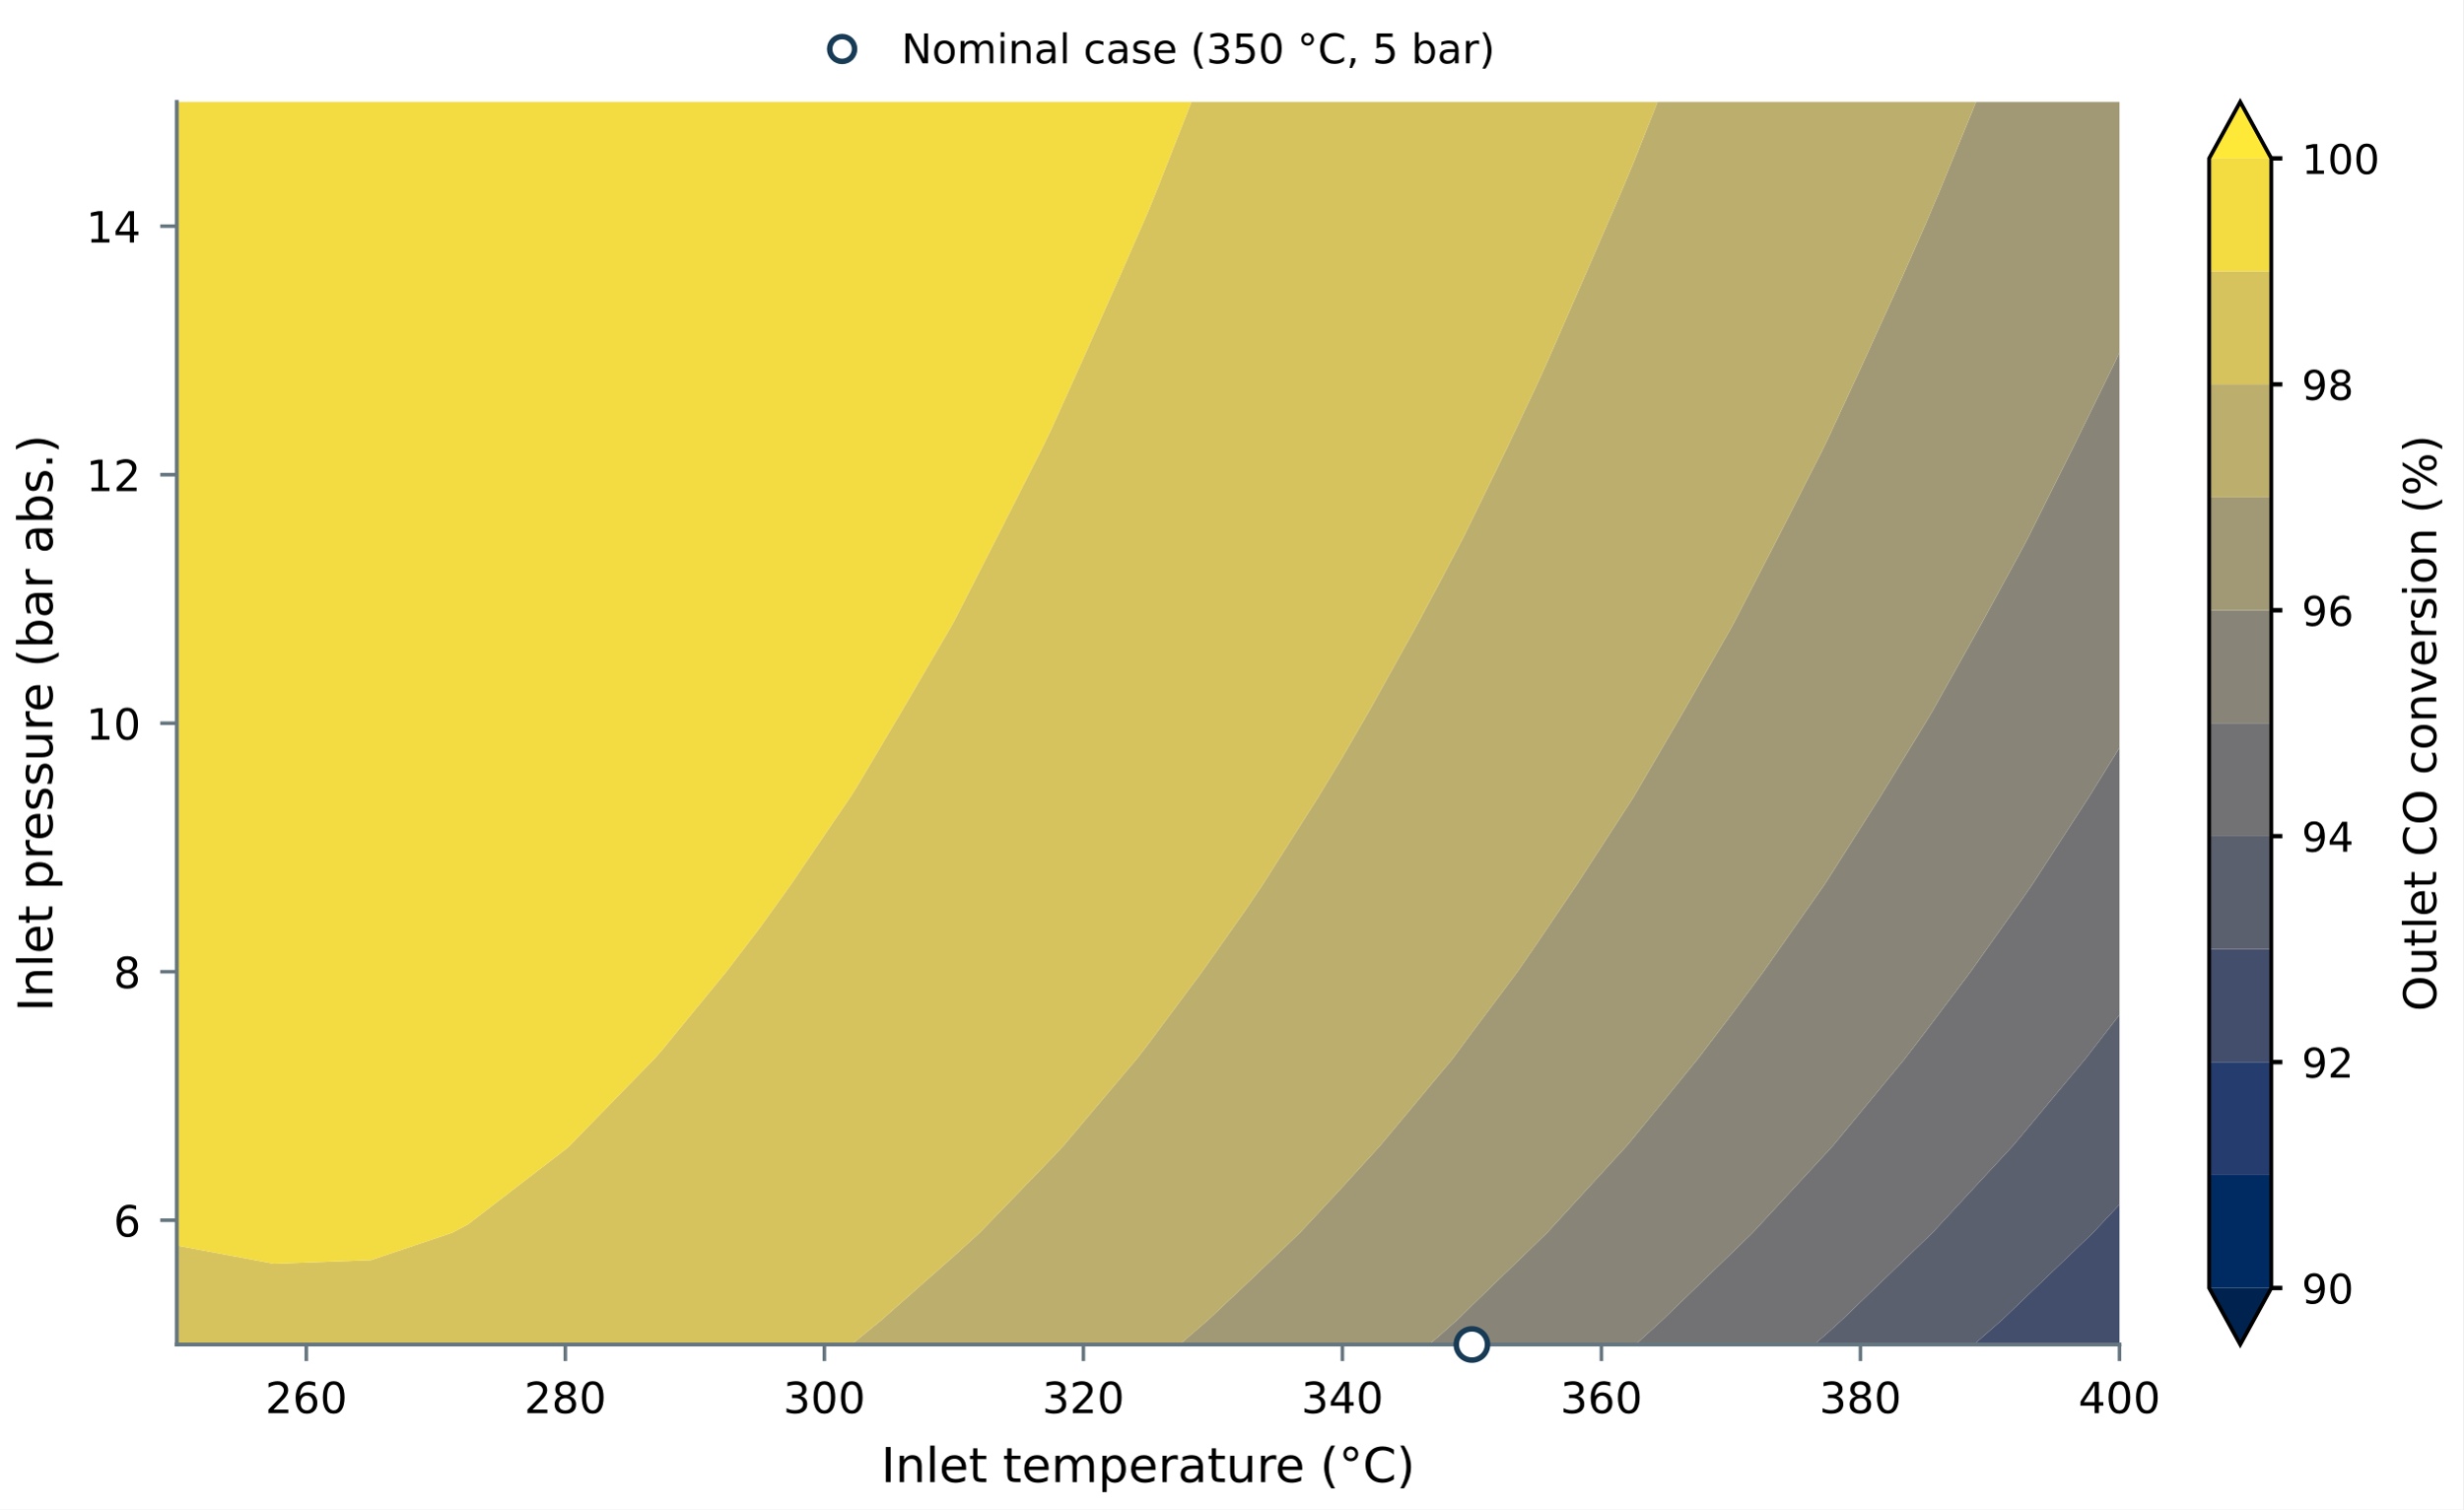
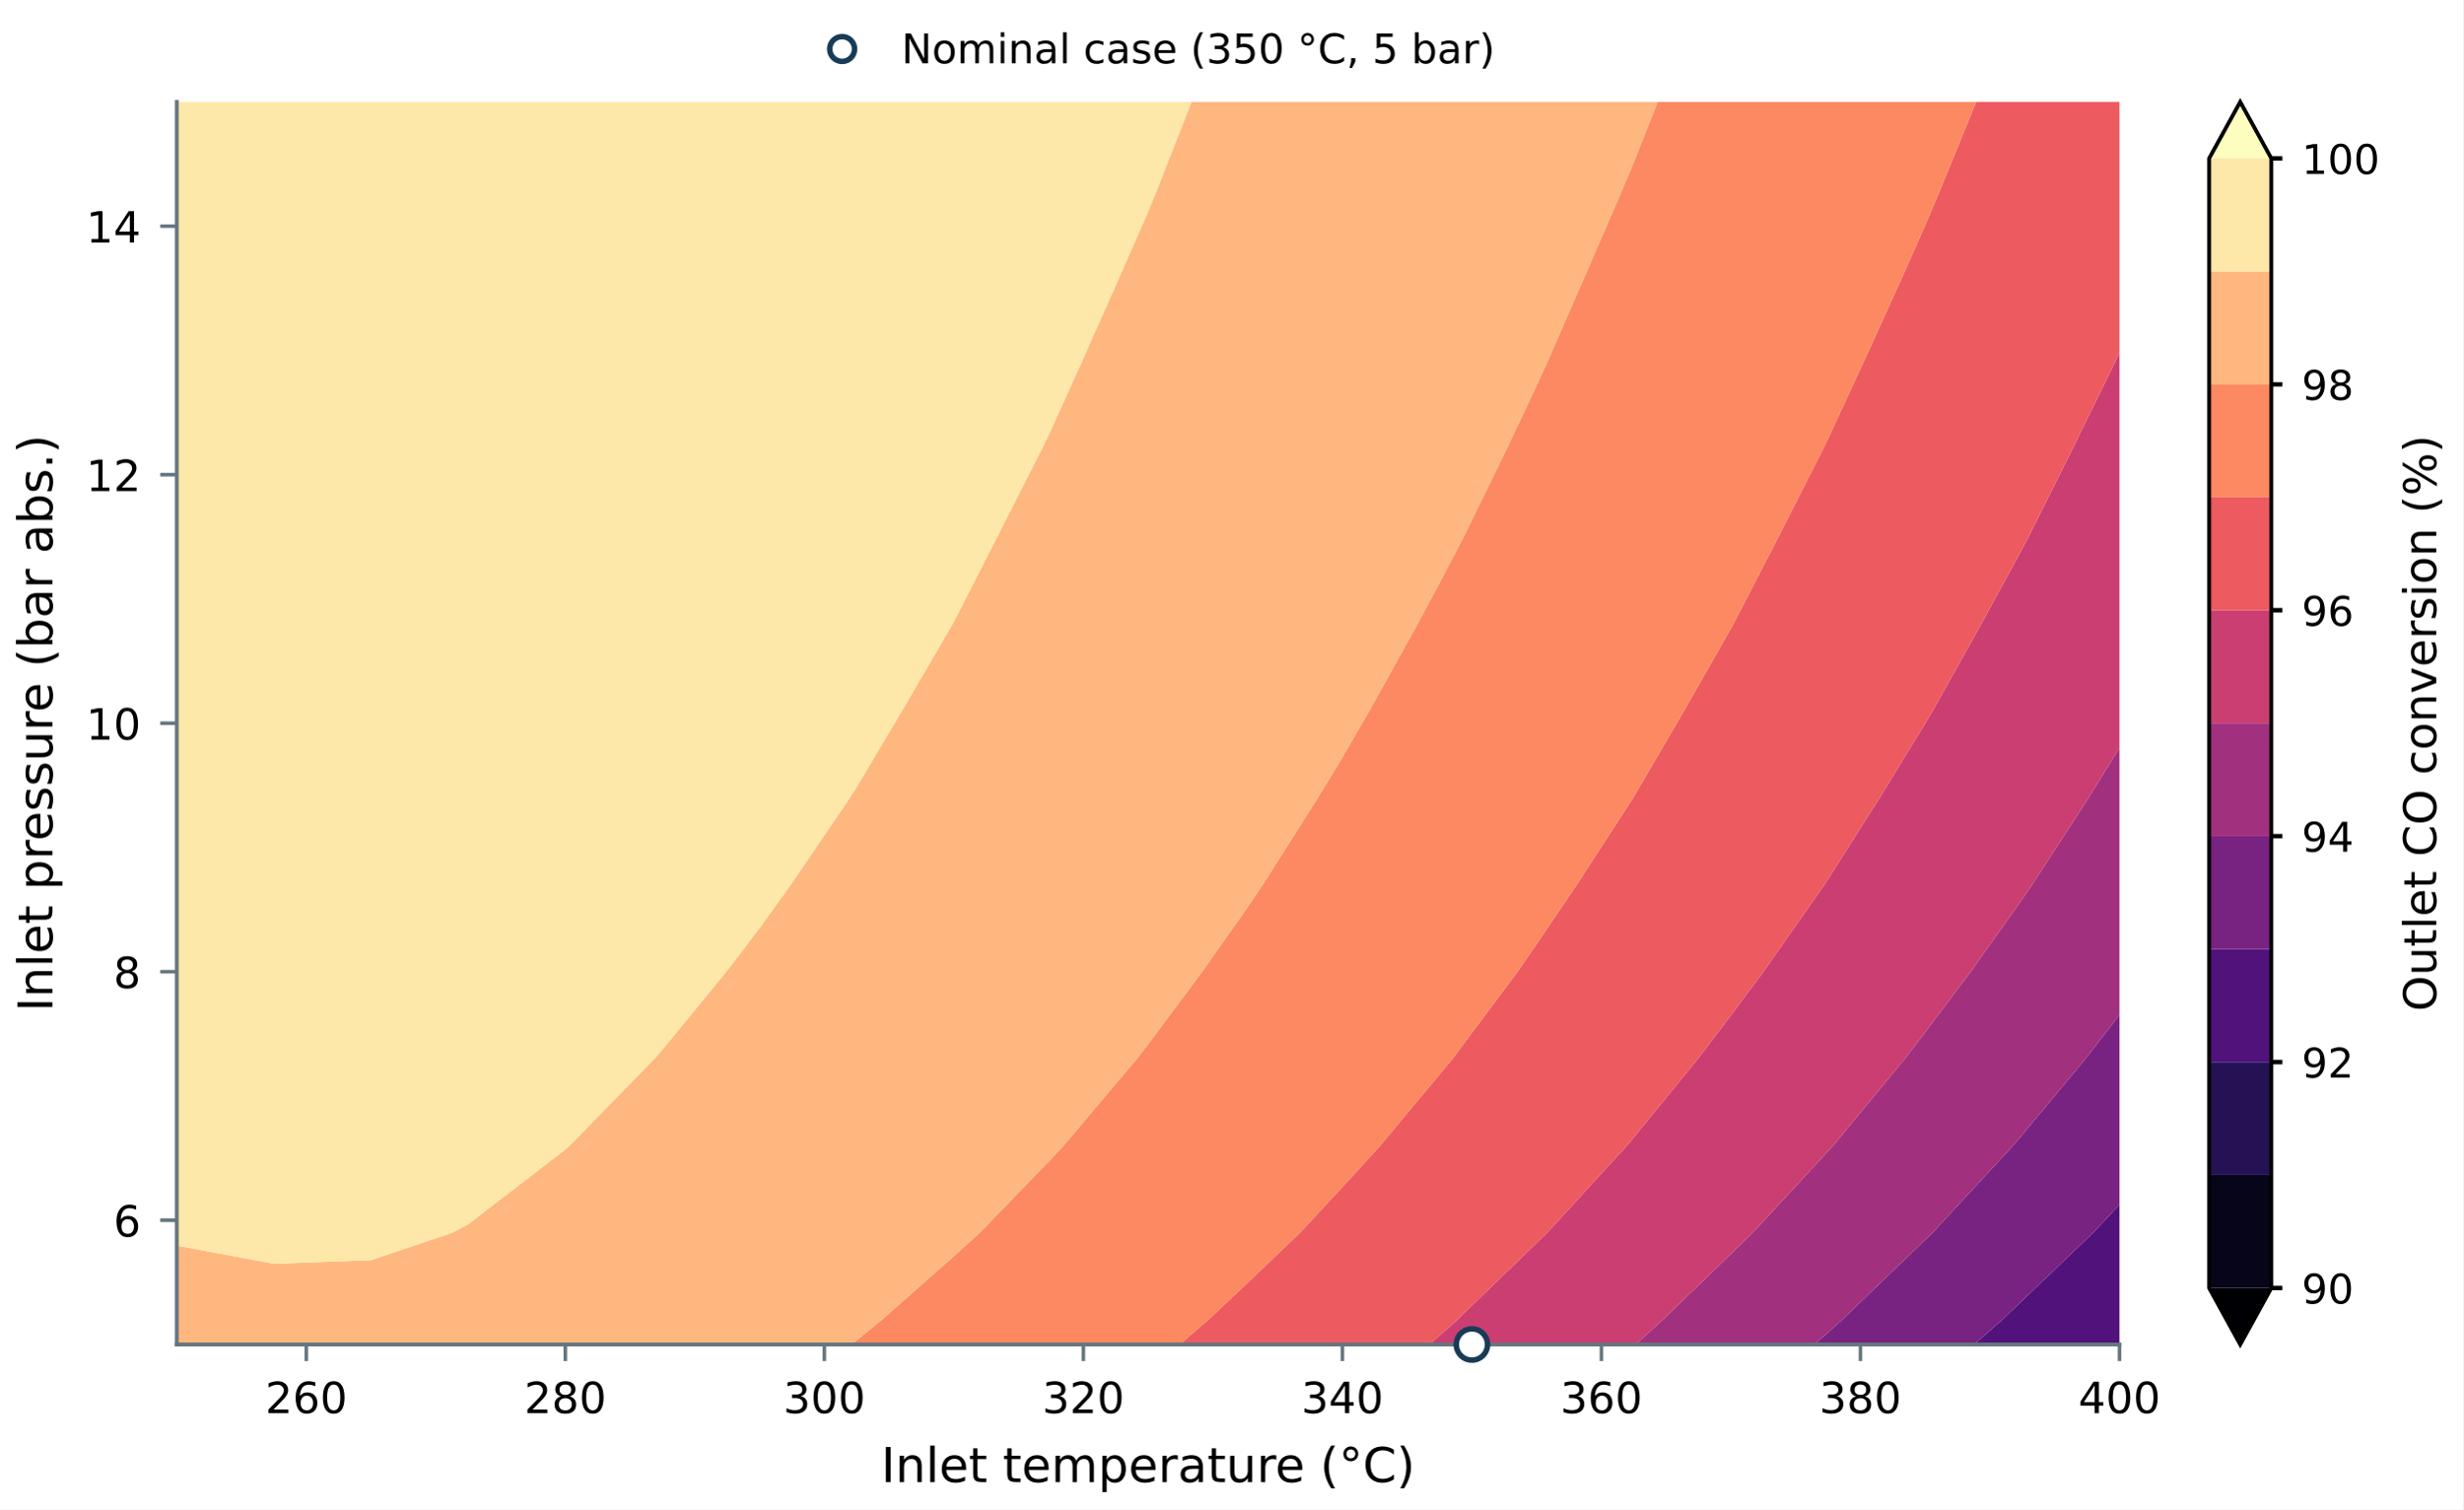
<svg xmlns="http://www.w3.org/2000/svg" xmlns:xlink="http://www.w3.org/1999/xlink" width="445.934pt" height="273.36pt" viewBox="0 0 445.934 273.36" version="1.1">
  <defs>
    <style type="text/css">*{stroke-linejoin: round; stroke-linecap: butt}</style>
  </defs>
  <g id="figure_1">
    <g id="patch_1">
      <path d="M 0 273.36  L 445.934 273.36  L 445.934 0  L 0 0  z " style="fill: #ffffff" />
    </g>
    <g id="axes_1">
      <g id="patch_2">
        <path d="M 32.006 243.479  L 383.74 243.479  L 383.74 18.451  L 32.006 18.451  z " style="fill: #ffffff" />
      </g>
      <g id="QuadContourSet_1">
-         <path clip-path="url(#p2443feaa7e)" style="fill: #00224e" />
-         <path clip-path="url(#p2443feaa7e)" style="fill: #002b62" />
-         <path clip-path="url(#p2443feaa7e)" style="fill: #243c6e" />
-         <path d="M 366.153 243.479  L 383.74 243.479  L 383.74 238.978  L 383.74 223.226  L 383.74 218.133  L 378.976 223.226  L 366.153 235.509  L 362.535 238.978  L 357.397 243.479  z " clip-path="url(#p2443feaa7e)" style="fill: #434e6c" />
-         <path d="M 330.98 243.479  L 348.566 243.479  L 357.397 243.479  L 362.535 238.978  L 366.153 235.509  L 378.976 223.226  L 383.74 218.133  L 383.74 207.474  L 383.74 191.722  L 383.74 183.783  L 377.597 191.722  L 366.153 205.469  L 364.465 207.474  L 349.9 223.226  L 348.566 224.511  L 333.54 238.978  L 330.98 241.304  L 328.476 243.479  z " clip-path="url(#p2443feaa7e)" style="fill: #5b606e" />
-         <path d="M 313.393 243.479  L 328.476 243.479  L 330.98 241.304  L 333.54 238.978  L 348.566 224.511  L 349.9 223.226  L 364.465 207.474  L 366.153 205.469  L 377.597 191.722  L 383.74 183.783  L 383.74 175.97  L 383.74 160.218  L 383.74 144.467  L 383.74 135.415  L 378.139 144.467  L 367.931 160.218  L 366.153 162.776  L 356.793 175.97  L 348.566 186.907  L 344.88 191.722  L 331.877 207.474  L 330.98 208.454  L 317.343 223.226  L 313.393 227.059  L 301.064 238.978  L 296.126 243.479  z " clip-path="url(#p2443feaa7e)" style="fill: #727274" />
-         <path d="M 260.633 243.479  L 266.495 243.479  L 278.22 243.479  L 295.806 243.479  L 296.126 243.479  L 301.064 238.978  L 313.393 227.059  L 317.343 223.226  L 330.98 208.454  L 331.877 207.474  L 344.88 191.722  L 348.566 186.907  L 356.793 175.97  L 366.153 162.776  L 367.931 160.218  L 378.139 144.467  L 383.74 135.415  L 383.74 128.715  L 383.74 112.963  L 383.74 97.211  L 383.74 81.459  L 383.74 65.707  L 383.74 63.846  L 382.868 65.707  L 375.146 81.459  L 367.276 97.211  L 366.153 99.344  L 358.737 112.963  L 349.924 128.715  L 348.566 130.999  L 340.323 144.467  L 330.98 159.194  L 330.311 160.218  L 319.272 175.97  L 313.393 183.874  L 307.426 191.722  L 295.806 205.968  L 294.555 207.474  L 280.129 223.226  L 278.22 225.082  L 266.495 236.407  L 263.891 238.978  L 260.633 241.865  L 258.751 243.479  z " clip-path="url(#p2443feaa7e)" style="fill: #888578" />
-         <path d="M 225.46 243.479  L 243.046 243.479  L 258.751 243.479  L 260.633 241.865  L 263.891 238.978  L 266.495 236.407  L 278.22 225.082  L 280.129 223.226  L 294.555 207.474  L 295.806 205.968  L 307.426 191.722  L 313.393 183.874  L 319.272 175.97  L 330.311 160.218  L 330.98 159.194  L 340.323 144.467  L 348.566 130.999  L 349.924 128.715  L 358.737 112.963  L 366.153 99.344  L 367.276 97.211  L 375.146 81.459  L 382.868 65.707  L 383.74 63.846  L 383.74 49.955  L 383.74 34.203  L 383.74 18.451  L 366.153 18.451  L 357.794 18.451  L 351.346 34.203  L 348.566 40.777  L 344.504 49.955  L 337.341 65.707  L 330.98 79.422  L 329.993 81.459  L 321.99 97.211  L 313.848 112.963  L 313.393 113.792  L 304.887 128.715  L 295.806 144.273  L 295.689 144.467  L 285.475 160.218  L 278.22 170.938  L 274.753 175.97  L 266.495 187.005  L 263.015 191.722  L 260.633 194.568  L 249.879 207.474  L 243.046 214.971  L 235.368 223.226  L 225.46 232.705  L 218.796 238.978  L 213.571 243.479  z " clip-path="url(#p2443feaa7e)" style="fill: #a19975" />
-         <path d="M 155.113 243.479  L 172.7 243.479  L 190.286 243.479  L 207.873 243.479  L 213.571 243.479  L 218.796 238.978  L 225.46 232.705  L 235.368 223.226  L 243.046 214.971  L 249.879 207.474  L 260.633 194.568  L 263.015 191.722  L 266.495 187.005  L 274.753 175.97  L 278.22 170.938  L 285.475 160.218  L 295.689 144.467  L 295.806 144.273  L 304.887 128.715  L 313.393 113.792  L 313.848 112.963  L 321.99 97.211  L 329.993 81.459  L 330.98 79.422  L 337.341 65.707  L 344.504 49.955  L 348.566 40.777  L 351.346 34.203  L 357.794 18.451  L 348.566 18.451  L 330.98 18.451  L 313.393 18.451  L 300.118 18.451  L 295.806 29.358  L 293.777 34.203  L 286.957 49.955  L 280.071 65.707  L 278.22 69.772  L 272.693 81.459  L 266.495 94.17  L 265.006 97.211  L 260.633 105.543  L 256.666 112.963  L 247.916 128.715  L 243.046 137.132  L 238.603 144.467  L 228.607 160.218  L 225.46 164.871  L 217.641 175.97  L 207.873 189.094  L 205.839 191.722  L 192.552 207.474  L 190.286 209.89  L 177.386 223.226  L 172.7 227.483  L 159.674 238.978  L 155.113 242.707  L 154.077 243.479  z " clip-path="url(#p2443feaa7e)" style="fill: #bcae6c" />
-         <path d="M 49.593 243.479  L 67.18 243.479  L 84.766 243.479  L 102.353 243.479  L 119.94 243.479  L 137.526 243.479  L 154.077 243.479  L 155.113 242.707  L 159.674 238.978  L 172.7 227.483  L 177.386 223.226  L 190.286 209.89  L 192.552 207.474  L 205.839 191.722  L 207.873 189.094  L 217.641 175.97  L 225.46 164.871  L 228.607 160.218  L 238.603 144.467  L 243.046 137.132  L 247.916 128.715  L 256.666 112.963  L 260.633 105.543  L 265.006 97.211  L 266.495 94.17  L 272.693 81.459  L 278.22 69.772  L 280.071 65.707  L 286.957 49.955  L 293.777 34.203  L 295.806 29.358  L 300.118 18.451  L 295.806 18.451  L 278.22 18.451  L 266.495 18.451  L 260.633 18.451  L 243.046 18.451  L 225.46 18.451  L 215.718 18.451  L 209.544 34.203  L 207.873 38.315  L 202.773 49.955  L 195.773 65.707  L 190.286 77.862  L 188.539 81.459  L 180.554 97.211  L 172.7 112.583  L 172.491 112.963  L 163.308 128.715  L 155.113 142.513  L 153.872 144.467  L 143.165 160.218  L 137.526 168.075  L 131.493 175.97  L 119.94 190.066  L 118.491 191.722  L 103.136 207.474  L 102.353 208.167  L 84.766 221.696  L 81.906 223.226  L 67.18 228.198  L 49.593 228.858  L 32.006 225.564  L 32.006 238.978  L 32.006 243.479  z " clip-path="url(#p2443feaa7e)" style="fill: #d6c35d" />
-         <path d="M 49.593 228.858  L 67.18 228.198  L 81.906 223.226  L 84.766 221.696  L 102.353 208.167  L 103.136 207.474  L 118.491 191.722  L 119.94 190.066  L 131.493 175.97  L 137.526 168.075  L 143.165 160.218  L 153.872 144.467  L 155.113 142.513  L 163.308 128.715  L 172.491 112.963  L 172.7 112.583  L 180.554 97.211  L 188.539 81.459  L 190.286 77.862  L 195.773 65.707  L 202.773 49.955  L 207.873 38.315  L 209.544 34.203  L 215.718 18.451  L 207.873 18.451  L 190.286 18.451  L 172.7 18.451  L 155.113 18.451  L 137.526 18.451  L 119.94 18.451  L 102.353 18.451  L 84.766 18.451  L 67.18 18.451  L 49.593 18.451  L 32.006 18.451  L 32.006 34.203  L 32.006 49.955  L 32.006 65.707  L 32.006 81.459  L 32.006 97.211  L 32.006 112.963  L 32.006 128.715  L 32.006 144.467  L 32.006 160.218  L 32.006 175.97  L 32.006 191.722  L 32.006 207.474  L 32.006 223.226  L 32.006 225.564  z " clip-path="url(#p2443feaa7e)" style="fill: #f3db42" />
-         <path clip-path="url(#p2443feaa7e)" style="fill: #fee838" />
+         <path clip-path="url(#p2bd12d9691)" style="fill: #000004" />
+         <path clip-path="url(#p2bd12d9691)" style="fill: #06051a" />
+         <path clip-path="url(#p2bd12d9691)" style="fill: #251255" />
+         <path d="M 366.153 243.479  L 383.74 243.479  L 383.74 238.978  L 383.74 223.226  L 383.74 218.133  L 378.976 223.226  L 366.153 235.509  L 362.535 238.978  L 357.397 243.479  z " clip-path="url(#p2bd12d9691)" style="fill: #51127c" />
+         <path d="M 330.98 243.479  L 348.566 243.479  L 357.397 243.479  L 362.535 238.978  L 366.153 235.509  L 378.976 223.226  L 383.74 218.133  L 383.74 207.474  L 383.74 191.722  L 383.74 183.783  L 377.597 191.722  L 366.153 205.469  L 364.465 207.474  L 349.9 223.226  L 348.566 224.511  L 333.54 238.978  L 330.98 241.304  L 328.476 243.479  z " clip-path="url(#p2bd12d9691)" style="fill: #782281" />
+         <path d="M 313.393 243.479  L 328.476 243.479  L 330.98 241.304  L 333.54 238.978  L 348.566 224.511  L 349.9 223.226  L 364.465 207.474  L 366.153 205.469  L 377.597 191.722  L 383.74 183.783  L 383.74 175.97  L 383.74 160.218  L 383.74 144.467  L 383.74 135.415  L 378.139 144.467  L 367.931 160.218  L 366.153 162.776  L 356.793 175.97  L 348.566 186.907  L 344.88 191.722  L 331.877 207.474  L 330.98 208.454  L 317.343 223.226  L 313.393 227.059  L 301.064 238.978  L 296.126 243.479  z " clip-path="url(#p2bd12d9691)" style="fill: #a1307e" />
+         <path d="M 260.633 243.479  L 266.495 243.479  L 278.22 243.479  L 295.806 243.479  L 296.126 243.479  L 301.064 238.978  L 313.393 227.059  L 317.343 223.226  L 330.98 208.454  L 331.877 207.474  L 344.88 191.722  L 348.566 186.907  L 356.793 175.97  L 366.153 162.776  L 367.931 160.218  L 378.139 144.467  L 383.74 135.415  L 383.74 128.715  L 383.74 112.963  L 383.74 97.211  L 383.74 81.459  L 383.74 65.707  L 383.74 63.846  L 382.868 65.707  L 375.146 81.459  L 367.276 97.211  L 366.153 99.344  L 358.737 112.963  L 349.924 128.715  L 348.566 130.999  L 340.323 144.467  L 330.98 159.194  L 330.311 160.218  L 319.272 175.97  L 313.393 183.874  L 307.426 191.722  L 295.806 205.968  L 294.555 207.474  L 280.129 223.226  L 278.22 225.082  L 266.495 236.407  L 263.891 238.978  L 260.633 241.865  L 258.751 243.479  z " clip-path="url(#p2bd12d9691)" style="fill: #ca3e72" />
+         <path d="M 225.46 243.479  L 243.046 243.479  L 258.751 243.479  L 260.633 241.865  L 263.891 238.978  L 266.495 236.407  L 278.22 225.082  L 280.129 223.226  L 294.555 207.474  L 295.806 205.968  L 307.426 191.722  L 313.393 183.874  L 319.272 175.97  L 330.311 160.218  L 330.98 159.194  L 340.323 144.467  L 348.566 130.999  L 349.924 128.715  L 358.737 112.963  L 366.153 99.344  L 367.276 97.211  L 375.146 81.459  L 382.868 65.707  L 383.74 63.846  L 383.74 49.955  L 383.74 34.203  L 383.74 18.451  L 366.153 18.451  L 357.794 18.451  L 351.346 34.203  L 348.566 40.777  L 344.504 49.955  L 337.341 65.707  L 330.98 79.422  L 329.993 81.459  L 321.99 97.211  L 313.848 112.963  L 313.393 113.792  L 304.887 128.715  L 295.806 144.273  L 295.689 144.467  L 285.475 160.218  L 278.22 170.938  L 274.753 175.97  L 266.495 187.005  L 263.015 191.722  L 260.633 194.568  L 249.879 207.474  L 243.046 214.971  L 235.368 223.226  L 225.46 232.705  L 218.796 238.978  L 213.571 243.479  z " clip-path="url(#p2bd12d9691)" style="fill: #ed5a5f" />
+         <path d="M 155.113 243.479  L 172.7 243.479  L 190.286 243.479  L 207.873 243.479  L 213.571 243.479  L 218.796 238.978  L 225.46 232.705  L 235.368 223.226  L 243.046 214.971  L 249.879 207.474  L 260.633 194.568  L 263.015 191.722  L 266.495 187.005  L 274.753 175.97  L 278.22 170.938  L 285.475 160.218  L 295.689 144.467  L 295.806 144.273  L 304.887 128.715  L 313.393 113.792  L 313.848 112.963  L 321.99 97.211  L 329.993 81.459  L 330.98 79.422  L 337.341 65.707  L 344.504 49.955  L 348.566 40.777  L 351.346 34.203  L 357.794 18.451  L 348.566 18.451  L 330.98 18.451  L 313.393 18.451  L 300.118 18.451  L 295.806 29.358  L 293.777 34.203  L 286.957 49.955  L 280.071 65.707  L 278.22 69.772  L 272.693 81.459  L 266.495 94.17  L 265.006 97.211  L 260.633 105.543  L 256.666 112.963  L 247.916 128.715  L 243.046 137.132  L 238.603 144.467  L 228.607 160.218  L 225.46 164.871  L 217.641 175.97  L 207.873 189.094  L 205.839 191.722  L 192.552 207.474  L 190.286 209.89  L 177.386 223.226  L 172.7 227.483  L 159.674 238.978  L 155.113 242.707  L 154.077 243.479  z " clip-path="url(#p2bd12d9691)" style="fill: #fc8961" />
+         <path d="M 49.593 243.479  L 67.18 243.479  L 84.766 243.479  L 102.353 243.479  L 119.94 243.479  L 137.526 243.479  L 154.077 243.479  L 155.113 242.707  L 159.674 238.978  L 172.7 227.483  L 177.386 223.226  L 190.286 209.89  L 192.552 207.474  L 205.839 191.722  L 207.873 189.094  L 217.641 175.97  L 225.46 164.871  L 228.607 160.218  L 238.603 144.467  L 243.046 137.132  L 247.916 128.715  L 256.666 112.963  L 260.633 105.543  L 265.006 97.211  L 266.495 94.17  L 272.693 81.459  L 278.22 69.772  L 280.071 65.707  L 286.957 49.955  L 293.777 34.203  L 295.806 29.358  L 300.118 18.451  L 295.806 18.451  L 278.22 18.451  L 266.495 18.451  L 260.633 18.451  L 243.046 18.451  L 225.46 18.451  L 215.718 18.451  L 209.544 34.203  L 207.873 38.315  L 202.773 49.955  L 195.773 65.707  L 190.286 77.862  L 188.539 81.459  L 180.554 97.211  L 172.7 112.583  L 172.491 112.963  L 163.308 128.715  L 155.113 142.513  L 153.872 144.467  L 143.165 160.218  L 137.526 168.075  L 131.493 175.97  L 119.94 190.066  L 118.491 191.722  L 103.136 207.474  L 102.353 208.167  L 84.766 221.696  L 81.906 223.226  L 67.18 228.198  L 49.593 228.858  L 32.006 225.564  L 32.006 238.978  L 32.006 243.479  z " clip-path="url(#p2bd12d9691)" style="fill: #feb77e" />
+         <path d="M 49.593 228.858  L 67.18 228.198  L 81.906 223.226  L 84.766 221.696  L 102.353 208.167  L 103.136 207.474  L 118.491 191.722  L 119.94 190.066  L 131.493 175.97  L 137.526 168.075  L 143.165 160.218  L 153.872 144.467  L 155.113 142.513  L 163.308 128.715  L 172.491 112.963  L 172.7 112.583  L 180.554 97.211  L 188.539 81.459  L 190.286 77.862  L 195.773 65.707  L 202.773 49.955  L 207.873 38.315  L 209.544 34.203  L 215.718 18.451  L 207.873 18.451  L 190.286 18.451  L 172.7 18.451  L 155.113 18.451  L 137.526 18.451  L 119.94 18.451  L 102.353 18.451  L 84.766 18.451  L 67.18 18.451  L 49.593 18.451  L 32.006 18.451  L 32.006 34.203  L 32.006 49.955  L 32.006 65.707  L 32.006 81.459  L 32.006 97.211  L 32.006 112.963  L 32.006 128.715  L 32.006 144.467  L 32.006 160.218  L 32.006 175.97  L 32.006 191.722  L 32.006 207.474  L 32.006 223.226  L 32.006 225.564  z " clip-path="url(#p2bd12d9691)" style="fill: #fde7a9" />
+         <path clip-path="url(#p2bd12d9691)" style="fill: #fcfdbf" />
      </g>
      <g id="matplotlib.axis_1">
        <g id="xtick_1">
          <g id="line2d_1">
            <defs>
-               <path id="ma5fc0b4e8a" d="M 0 0  L 0 3  " style="stroke: #667680; stroke-width: 0.65" />
+               <path id="m1203d3fc76" d="M 0 0  L 0 3  " style="stroke: #667680; stroke-width: 0.65" />
            </defs>
            <g>
-               <use xlink:href="#ma5fc0b4e8a" x="55.455" y="243.479" style="fill: #667680; stroke: #667680; stroke-width: 0.65" />
+               <use xlink:href="#m1203d3fc76" x="55.455" y="243.479" style="fill: #667680; stroke: #667680; stroke-width: 0.65" />
            </g>
          </g>
          <g id="text_1">
            <text style="font-size: 7.8px; font-family: 'DejaVu Sans'; text-anchor: middle" x="55.455" y="255.905" transform="rotate(-0 55.45508 255.905)">260</text>
          </g>
        </g>
        <g id="xtick_2">
          <g id="line2d_2">
            <g>
-               <use xlink:href="#ma5fc0b4e8a" x="102.353" y="243.479" style="fill: #667680; stroke: #667680; stroke-width: 0.65" />
+               <use xlink:href="#m1203d3fc76" x="102.353" y="243.479" style="fill: #667680; stroke: #667680; stroke-width: 0.65" />
            </g>
          </g>
          <g id="text_2">
            <text style="font-size: 7.8px; font-family: 'DejaVu Sans'; text-anchor: middle" x="102.353" y="255.905" transform="rotate(-0 102.3529 255.905)">280</text>
          </g>
        </g>
        <g id="xtick_3">
          <g id="line2d_3">
            <g>
-               <use xlink:href="#ma5fc0b4e8a" x="149.251" y="243.479" style="fill: #667680; stroke: #667680; stroke-width: 0.65" />
+               <use xlink:href="#m1203d3fc76" x="149.251" y="243.479" style="fill: #667680; stroke: #667680; stroke-width: 0.65" />
            </g>
          </g>
          <g id="text_3">
            <text style="font-size: 7.8px; font-family: 'DejaVu Sans'; text-anchor: middle" x="149.251" y="255.905" transform="rotate(-0 149.2507 255.905)">300</text>
          </g>
        </g>
        <g id="xtick_4">
          <g id="line2d_4">
            <g>
-               <use xlink:href="#ma5fc0b4e8a" x="196.149" y="243.479" style="fill: #667680; stroke: #667680; stroke-width: 0.65" />
+               <use xlink:href="#m1203d3fc76" x="196.149" y="243.479" style="fill: #667680; stroke: #667680; stroke-width: 0.65" />
            </g>
          </g>
          <g id="text_4">
            <text style="font-size: 7.8px; font-family: 'DejaVu Sans'; text-anchor: middle" x="196.149" y="255.905" transform="rotate(-0 196.1485 255.905)">320</text>
          </g>
        </g>
        <g id="xtick_5">
          <g id="line2d_5">
            <g>
-               <use xlink:href="#ma5fc0b4e8a" x="243.046" y="243.479" style="fill: #667680; stroke: #667680; stroke-width: 0.65" />
+               <use xlink:href="#m1203d3fc76" x="243.046" y="243.479" style="fill: #667680; stroke: #667680; stroke-width: 0.65" />
            </g>
          </g>
          <g id="text_5">
            <text style="font-size: 7.8px; font-family: 'DejaVu Sans'; text-anchor: middle" x="243.046" y="255.905" transform="rotate(-0 243.0463 255.905)">340</text>
          </g>
        </g>
        <g id="xtick_6">
          <g id="line2d_6">
            <g>
-               <use xlink:href="#ma5fc0b4e8a" x="289.944" y="243.479" style="fill: #667680; stroke: #667680; stroke-width: 0.65" />
+               <use xlink:href="#m1203d3fc76" x="289.944" y="243.479" style="fill: #667680; stroke: #667680; stroke-width: 0.65" />
            </g>
          </g>
          <g id="text_6">
            <text style="font-size: 7.8px; font-family: 'DejaVu Sans'; text-anchor: middle" x="289.944" y="255.905" transform="rotate(-0 289.9441 255.905)">360</text>
          </g>
        </g>
        <g id="xtick_7">
          <g id="line2d_7">
            <g>
-               <use xlink:href="#ma5fc0b4e8a" x="336.842" y="243.479" style="fill: #667680; stroke: #667680; stroke-width: 0.65" />
+               <use xlink:href="#m1203d3fc76" x="336.842" y="243.479" style="fill: #667680; stroke: #667680; stroke-width: 0.65" />
            </g>
          </g>
          <g id="text_7">
            <text style="font-size: 7.8px; font-family: 'DejaVu Sans'; text-anchor: middle" x="336.842" y="255.905" transform="rotate(-0 336.842 255.905)">380</text>
          </g>
        </g>
        <g id="xtick_8">
          <g id="line2d_8">
            <g>
-               <use xlink:href="#ma5fc0b4e8a" x="383.74" y="243.479" style="fill: #667680; stroke: #667680; stroke-width: 0.65" />
+               <use xlink:href="#m1203d3fc76" x="383.74" y="243.479" style="fill: #667680; stroke: #667680; stroke-width: 0.65" />
            </g>
          </g>
          <g id="text_8">
            <text style="font-size: 7.8px; font-family: 'DejaVu Sans'; text-anchor: middle" x="383.74" y="255.905" transform="rotate(-0 383.7398 255.905)">400</text>
          </g>
        </g>
        <g id="text_9">
          <text style="font-size: 8.7px; font-family: 'DejaVu Sans'; text-anchor: middle" x="207.873" y="268.389" transform="rotate(-0 207.873 268.3895)">Inlet temperature (°C)</text>
        </g>
      </g>
      <g id="matplotlib.axis_2">
        <g id="ytick_1">
          <g id="line2d_9">
            <defs>
-               <path id="mfa380f11be" d="M 0 0  L -3 0  " style="stroke: #667680; stroke-width: 0.65" />
+               <path id="m80b53acc35" d="M 0 0  L -3 0  " style="stroke: #667680; stroke-width: 0.65" />
            </defs>
            <g>
-               <use xlink:href="#mfa380f11be" x="32.006" y="220.976" style="fill: #667680; stroke: #667680; stroke-width: 0.65" />
+               <use xlink:href="#m80b53acc35" x="32.006" y="220.976" style="fill: #667680; stroke: #667680; stroke-width: 0.65" />
            </g>
          </g>
          <g id="text_10">
            <text style="font-size: 7.8px; font-family: 'DejaVu Sans'; text-anchor: end" x="25.506" y="223.939" transform="rotate(-0 25.50618 223.9391)">6</text>
          </g>
        </g>
        <g id="ytick_2">
          <g id="line2d_10">
            <g>
-               <use xlink:href="#mfa380f11be" x="32.006" y="175.97" style="fill: #667680; stroke: #667680; stroke-width: 0.65" />
+               <use xlink:href="#m80b53acc35" x="32.006" y="175.97" style="fill: #667680; stroke: #667680; stroke-width: 0.65" />
            </g>
          </g>
          <g id="text_11">
            <text style="font-size: 7.8px; font-family: 'DejaVu Sans'; text-anchor: end" x="25.506" y="178.934" transform="rotate(-0 25.50618 178.9335)">8</text>
          </g>
        </g>
        <g id="ytick_3">
          <g id="line2d_11">
            <g>
-               <use xlink:href="#mfa380f11be" x="32.006" y="130.965" style="fill: #667680; stroke: #667680; stroke-width: 0.65" />
+               <use xlink:href="#m80b53acc35" x="32.006" y="130.965" style="fill: #667680; stroke: #667680; stroke-width: 0.65" />
            </g>
          </g>
          <g id="text_12">
            <text style="font-size: 7.8px; font-family: 'DejaVu Sans'; text-anchor: end" x="25.506" y="133.928" transform="rotate(-0 25.50618 133.9279)">10</text>
          </g>
        </g>
        <g id="ytick_4">
          <g id="line2d_12">
            <g>
-               <use xlink:href="#mfa380f11be" x="32.006" y="85.959" style="fill: #667680; stroke: #667680; stroke-width: 0.65" />
+               <use xlink:href="#m80b53acc35" x="32.006" y="85.959" style="fill: #667680; stroke: #667680; stroke-width: 0.65" />
            </g>
          </g>
          <g id="text_13">
            <text style="font-size: 7.8px; font-family: 'DejaVu Sans'; text-anchor: end" x="25.506" y="88.922" transform="rotate(-0 25.50618 88.92234)">12</text>
          </g>
        </g>
        <g id="ytick_5">
          <g id="line2d_13">
            <g>
-               <use xlink:href="#mfa380f11be" x="32.006" y="40.954" style="fill: #667680; stroke: #667680; stroke-width: 0.65" />
+               <use xlink:href="#m80b53acc35" x="32.006" y="40.954" style="fill: #667680; stroke: #667680; stroke-width: 0.65" />
            </g>
          </g>
          <g id="text_14">
            <text style="font-size: 7.8px; font-family: 'DejaVu Sans'; text-anchor: end" x="25.506" y="43.917" transform="rotate(-0 25.50618 43.91674)">14</text>
          </g>
        </g>
        <g id="text_15">
          <text style="font-size: 8.7px; font-family: 'DejaVu Sans'; text-anchor: middle" x="9.491" y="130.965" transform="rotate(-90 9.490641 130.9648)">Inlet pressure (bar abs.)</text>
        </g>
      </g>
      <g id="patch_3">
        <path d="M 32.006 243.479  L 32.006 18.451  " style="fill: none; stroke: #667680; stroke-width: 0.7; stroke-linejoin: miter; stroke-linecap: square" />
      </g>
      <g id="patch_4">
        <path d="M 32.006 243.479  L 383.74 243.479  " style="fill: none; stroke: #667680; stroke-width: 0.7; stroke-linejoin: miter; stroke-linecap: square" />
      </g>
      <g id="PathCollection_1">
        <defs>
-           <path id="m6e0b569660" d="M 0 2.828  C 0.75 2.828 1.47 2.53 2 2  C 2.53 1.47 2.828 0.75 2.828 0  C 2.828 -0.75 2.53 -1.47 2 -2  C 1.47 -2.53 0.75 -2.828 0 -2.828  C -0.75 -2.828 -1.47 -2.53 -2 -2  C -2.53 -1.47 -2.828 -0.75 -2.828 0  C -2.828 0.75 -2.53 1.47 -2 2  C -1.47 2.53 -0.75 2.828 0 2.828  z " style="stroke: #183b56" />
+           <path id="m100b61ab33" d="M 0 2.828  C 0.75 2.828 1.47 2.53 2 2  C 2.53 1.47 2.828 0.75 2.828 0  C 2.828 -0.75 2.53 -1.47 2 -2  C 1.47 -2.53 0.75 -2.828 0 -2.828  C -0.75 -2.828 -1.47 -2.53 -2 -2  C -2.53 -1.47 -2.828 -0.75 -2.828 0  C -2.828 0.75 -2.53 1.47 -2 2  C -1.47 2.53 -0.75 2.828 0 2.828  z " style="stroke: #183b56" />
        </defs>
        <g>
-           <use xlink:href="#m6e0b569660" x="266.495" y="243.479" style="fill: #ffffff; stroke: #183b56" />
+           <use xlink:href="#m100b61ab33" x="266.495" y="243.479" style="fill: #ffffff; stroke: #183b56" />
        </g>
      </g>
      <g id="legend_1">
        <g id="line2d_14">
          <path d="M 145.068 8.873  L 152.468 8.873  L 159.868 8.873  " style="fill: none; stroke: #000000; stroke-opacity: 0; stroke-width: 1.55; stroke-linecap: round" />
          <defs>
-             <path id="m0b0316d505" d="M 0 2.25  C 0.597 2.25 1.169 2.013 1.591 1.591  C 2.013 1.169 2.25 0.597 2.25 0  C 2.25 -0.597 2.013 -1.169 1.591 -1.591  C 1.169 -2.013 0.597 -2.25 0 -2.25  C -0.597 -2.25 -1.169 -2.013 -1.591 -1.591  C -2.013 -1.169 -2.25 -0.597 -2.25 0  C -2.25 0.597 -2.013 1.169 -1.591 1.591  C -1.169 2.013 -0.597 2.25 0 2.25  z " style="stroke: #183b56" />
+             <path id="mfdae1f8ec1" d="M 0 2.25  C 0.597 2.25 1.169 2.013 1.591 1.591  C 2.013 1.169 2.25 0.597 2.25 0  C 2.25 -0.597 2.013 -1.169 1.591 -1.591  C 1.169 -2.013 0.597 -2.25 0 -2.25  C -0.597 -2.25 -1.169 -2.013 -1.591 -1.591  C -2.013 -1.169 -2.25 -0.597 -2.25 0  C -2.25 0.597 -2.013 1.169 -1.591 1.591  C -1.169 2.013 -0.597 2.25 0 2.25  z " style="stroke: #183b56" />
          </defs>
          <g>
-             <use xlink:href="#m0b0316d505" x="152.468" y="8.873" style="fill: #ffffff; stroke: #183b56" />
+             <use xlink:href="#mfdae1f8ec1" x="152.468" y="8.873" style="fill: #ffffff; stroke: #183b56" />
          </g>
        </g>
        <g id="text_16">
          <text style="font-size: 7.4px; font-family: 'DejaVu Sans'; text-anchor: start" x="163.198" y="11.463" transform="rotate(-0 163.1978 11.46284)">Nominal case (350 °C, 5 bar)</text>
        </g>
      </g>
    </g>
    <g id="axes_2">
      <g id="patch_5">
        <path d="M 399.977 233.25  L 411.229 233.25  L 411.229 28.679  L 399.977 28.679  z " style="fill: #ffffff" />
      </g>
      <g id="patch_6">
-         <path d="M 399.977 233.25  L 405.603 243.479  L 411.229 233.25  " style="fill: #00224e" />
+         <path d="M 399.977 233.25  L 405.603 243.479  L 411.229 233.25  " style="fill: #000004" />
      </g>
      <g id="patch_7">
-         <path d="M 399.977 28.679  L 405.603 18.451  L 411.229 28.679  " style="fill: #fee838" />
+         <path d="M 399.977 28.679  L 405.603 18.451  L 411.229 28.679  " style="fill: #fcfdbf" />
      </g>
      <g id="QuadMesh_1">
-         <path d="M 399.977 233.25  L 411.229 233.25  L 411.229 212.793  L 399.977 212.793  L 399.977 233.25  " clip-path="url(#p35dea655e5)" style="fill: #002b62" />
-         <path d="M 399.977 212.793  L 411.229 212.793  L 411.229 192.336  L 399.977 192.336  L 399.977 212.793  " clip-path="url(#p35dea655e5)" style="fill: #243c6e" />
-         <path d="M 399.977 192.336  L 411.229 192.336  L 411.229 171.879  L 399.977 171.879  L 399.977 192.336  " clip-path="url(#p35dea655e5)" style="fill: #434e6c" />
-         <path d="M 399.977 171.879  L 411.229 171.879  L 411.229 151.422  L 399.977 151.422  L 399.977 171.879  " clip-path="url(#p35dea655e5)" style="fill: #5b606e" />
-         <path d="M 399.977 151.422  L 411.229 151.422  L 411.229 130.965  L 399.977 130.965  L 399.977 151.422  " clip-path="url(#p35dea655e5)" style="fill: #727274" />
-         <path d="M 399.977 130.965  L 411.229 130.965  L 411.229 110.508  L 399.977 110.508  L 399.977 130.965  " clip-path="url(#p35dea655e5)" style="fill: #888578" />
-         <path d="M 399.977 110.508  L 411.229 110.508  L 411.229 90.051  L 399.977 90.051  L 399.977 110.508  " clip-path="url(#p35dea655e5)" style="fill: #a19975" />
-         <path d="M 399.977 90.051  L 411.229 90.051  L 411.229 69.594  L 399.977 69.594  L 399.977 90.051  " clip-path="url(#p35dea655e5)" style="fill: #bcae6c" />
-         <path d="M 399.977 69.594  L 411.229 69.594  L 411.229 49.136  L 399.977 49.136  L 399.977 69.594  " clip-path="url(#p35dea655e5)" style="fill: #d6c35d" />
-         <path d="M 399.977 49.136  L 411.229 49.136  L 411.229 28.679  L 399.977 28.679  L 399.977 49.136  " clip-path="url(#p35dea655e5)" style="fill: #f3db42" />
+         <path d="M 399.977 233.25  L 411.229 233.25  L 411.229 212.793  L 399.977 212.793  L 399.977 233.25  " clip-path="url(#pf9efdf008d)" style="fill: #06051a" />
+         <path d="M 399.977 212.793  L 411.229 212.793  L 411.229 192.336  L 399.977 192.336  L 399.977 212.793  " clip-path="url(#pf9efdf008d)" style="fill: #251255" />
+         <path d="M 399.977 192.336  L 411.229 192.336  L 411.229 171.879  L 399.977 171.879  L 399.977 192.336  " clip-path="url(#pf9efdf008d)" style="fill: #51127c" />
+         <path d="M 399.977 171.879  L 411.229 171.879  L 411.229 151.422  L 399.977 151.422  L 399.977 171.879  " clip-path="url(#pf9efdf008d)" style="fill: #782281" />
+         <path d="M 399.977 151.422  L 411.229 151.422  L 411.229 130.965  L 399.977 130.965  L 399.977 151.422  " clip-path="url(#pf9efdf008d)" style="fill: #a1307e" />
+         <path d="M 399.977 130.965  L 411.229 130.965  L 411.229 110.508  L 399.977 110.508  L 399.977 130.965  " clip-path="url(#pf9efdf008d)" style="fill: #ca3e72" />
+         <path d="M 399.977 110.508  L 411.229 110.508  L 411.229 90.051  L 399.977 90.051  L 399.977 110.508  " clip-path="url(#pf9efdf008d)" style="fill: #ed5a5f" />
+         <path d="M 399.977 90.051  L 411.229 90.051  L 411.229 69.594  L 399.977 69.594  L 399.977 90.051  " clip-path="url(#pf9efdf008d)" style="fill: #fc8961" />
+         <path d="M 399.977 69.594  L 411.229 69.594  L 411.229 49.136  L 399.977 49.136  L 399.977 69.594  " clip-path="url(#pf9efdf008d)" style="fill: #feb77e" />
+         <path d="M 399.977 49.136  L 411.229 49.136  L 411.229 28.679  L 399.977 28.679  L 399.977 49.136  " clip-path="url(#pf9efdf008d)" style="fill: #fde7a9" />
      </g>
      <g id="matplotlib.axis_3" />
      <g id="matplotlib.axis_4">
        <g id="ytick_6">
          <g id="line2d_15">
            <defs>
-               <path id="med13dbd79a" d="M 0 0  L 2 0  " style="stroke: #000000; stroke-width: 0.8" />
+               <path id="m13df33160a" d="M 0 0  L 2 0  " style="stroke: #000000; stroke-width: 0.8" />
            </defs>
            <g>
-               <use xlink:href="#med13dbd79a" x="411.229" y="233.25" style="stroke: #000000; stroke-width: 0.8" />
+               <use xlink:href="#m13df33160a" x="411.229" y="233.25" style="stroke: #000000; stroke-width: 0.8" />
            </g>
          </g>
          <g id="text_17">
            <text style="font-size: 7.4px; font-family: 'DejaVu Sans'; text-anchor: start" x="416.729" y="236.061" transform="rotate(-0 416.7286 236.0614)">90</text>
          </g>
        </g>
        <g id="ytick_7">
          <g id="line2d_16">
            <g>
-               <use xlink:href="#med13dbd79a" x="411.229" y="192.336" style="stroke: #000000; stroke-width: 0.8" />
+               <use xlink:href="#m13df33160a" x="411.229" y="192.336" style="stroke: #000000; stroke-width: 0.8" />
            </g>
          </g>
          <g id="text_18">
            <text style="font-size: 7.4px; font-family: 'DejaVu Sans'; text-anchor: start" x="416.729" y="195.147" transform="rotate(-0 416.7286 195.1472)">92</text>
          </g>
        </g>
        <g id="ytick_8">
          <g id="line2d_17">
            <g>
-               <use xlink:href="#med13dbd79a" x="411.229" y="151.422" style="stroke: #000000; stroke-width: 0.8" />
+               <use xlink:href="#m13df33160a" x="411.229" y="151.422" style="stroke: #000000; stroke-width: 0.8" />
            </g>
          </g>
          <g id="text_19">
            <text style="font-size: 7.4px; font-family: 'DejaVu Sans'; text-anchor: start" x="416.729" y="154.233" transform="rotate(-0 416.7286 154.2331)">94</text>
          </g>
        </g>
        <g id="ytick_9">
          <g id="line2d_18">
            <g>
-               <use xlink:href="#med13dbd79a" x="411.229" y="110.508" style="stroke: #000000; stroke-width: 0.8" />
+               <use xlink:href="#m13df33160a" x="411.229" y="110.508" style="stroke: #000000; stroke-width: 0.8" />
            </g>
          </g>
          <g id="text_20">
            <text style="font-size: 7.4px; font-family: 'DejaVu Sans'; text-anchor: start" x="416.729" y="113.319" transform="rotate(-0 416.7286 113.3189)">96</text>
          </g>
        </g>
        <g id="ytick_10">
          <g id="line2d_19">
            <g>
-               <use xlink:href="#med13dbd79a" x="411.229" y="69.594" style="stroke: #000000; stroke-width: 0.8" />
+               <use xlink:href="#m13df33160a" x="411.229" y="69.594" style="stroke: #000000; stroke-width: 0.8" />
            </g>
          </g>
          <g id="text_21">
            <text style="font-size: 7.4px; font-family: 'DejaVu Sans'; text-anchor: start" x="416.729" y="72.405" transform="rotate(-0 416.7286 72.40471)">98</text>
          </g>
        </g>
        <g id="ytick_11">
          <g id="line2d_20">
            <g>
-               <use xlink:href="#med13dbd79a" x="411.229" y="28.679" style="stroke: #000000; stroke-width: 0.8" />
+               <use xlink:href="#m13df33160a" x="411.229" y="28.679" style="stroke: #000000; stroke-width: 0.8" />
            </g>
          </g>
          <g id="text_22">
            <text style="font-size: 7.4px; font-family: 'DejaVu Sans'; text-anchor: start" x="416.729" y="31.491" transform="rotate(-0 416.7286 31.49054)">100</text>
          </g>
        </g>
        <g id="text_23">
          <text style="font-size: 8.2px; font-family: 'DejaVu Sans'; text-anchor: middle" x="441.084" y="130.965" transform="rotate(-90 441.0841 130.9648)">Outlet CO conversion (%)</text>
        </g>
      </g>
      <g id="LineCollection_1" />
      <g id="patch_8">
        <path d="M 399.977 233.25  L 405.603 243.479  L 411.229 233.25  L 411.229 28.679  L 405.603 18.451  L 399.977 28.679  L 399.977 233.25  z " style="fill: none; stroke: #000000; stroke-width: 0.7; stroke-linejoin: miter; stroke-linecap: square" />
      </g>
    </g>
  </g>
  <defs>
-     <clipPath id="p2443feaa7e">
+     <clipPath id="p2bd12d9691">
      <rect x="32.006" y="18.451" width="351.734" height="225.028" />
    </clipPath>
-     <clipPath id="p35dea655e5">
+     <clipPath id="pf9efdf008d">
      <rect x="399.977" y="28.679" width="11.251" height="204.571" />
    </clipPath>
  </defs>
</svg>
